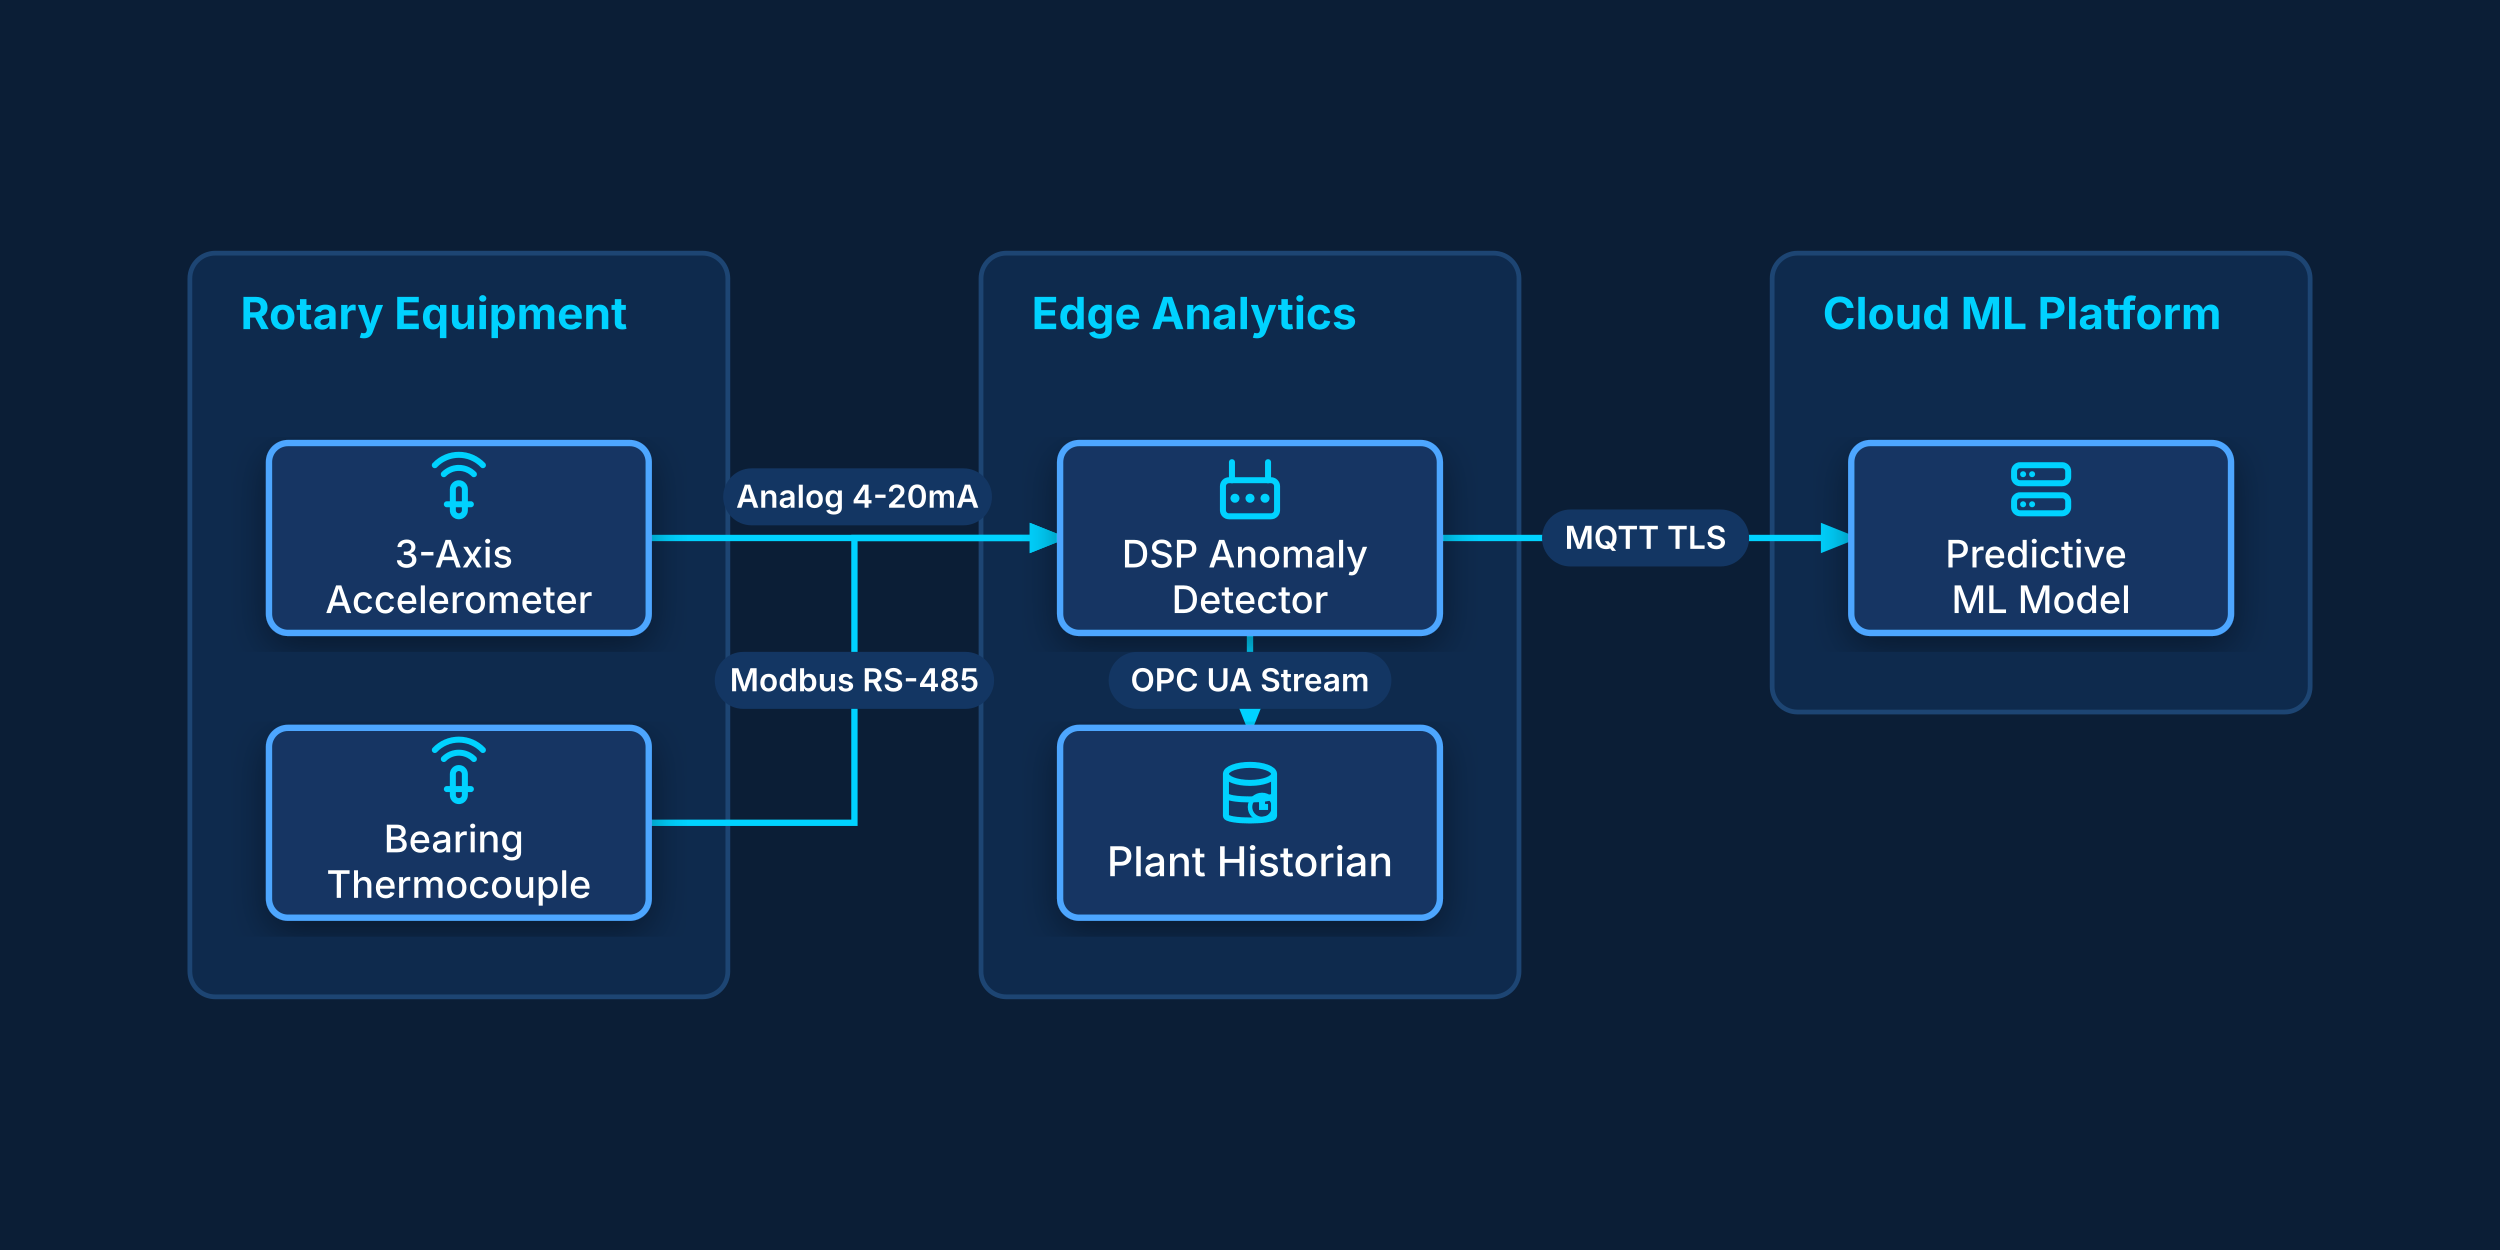
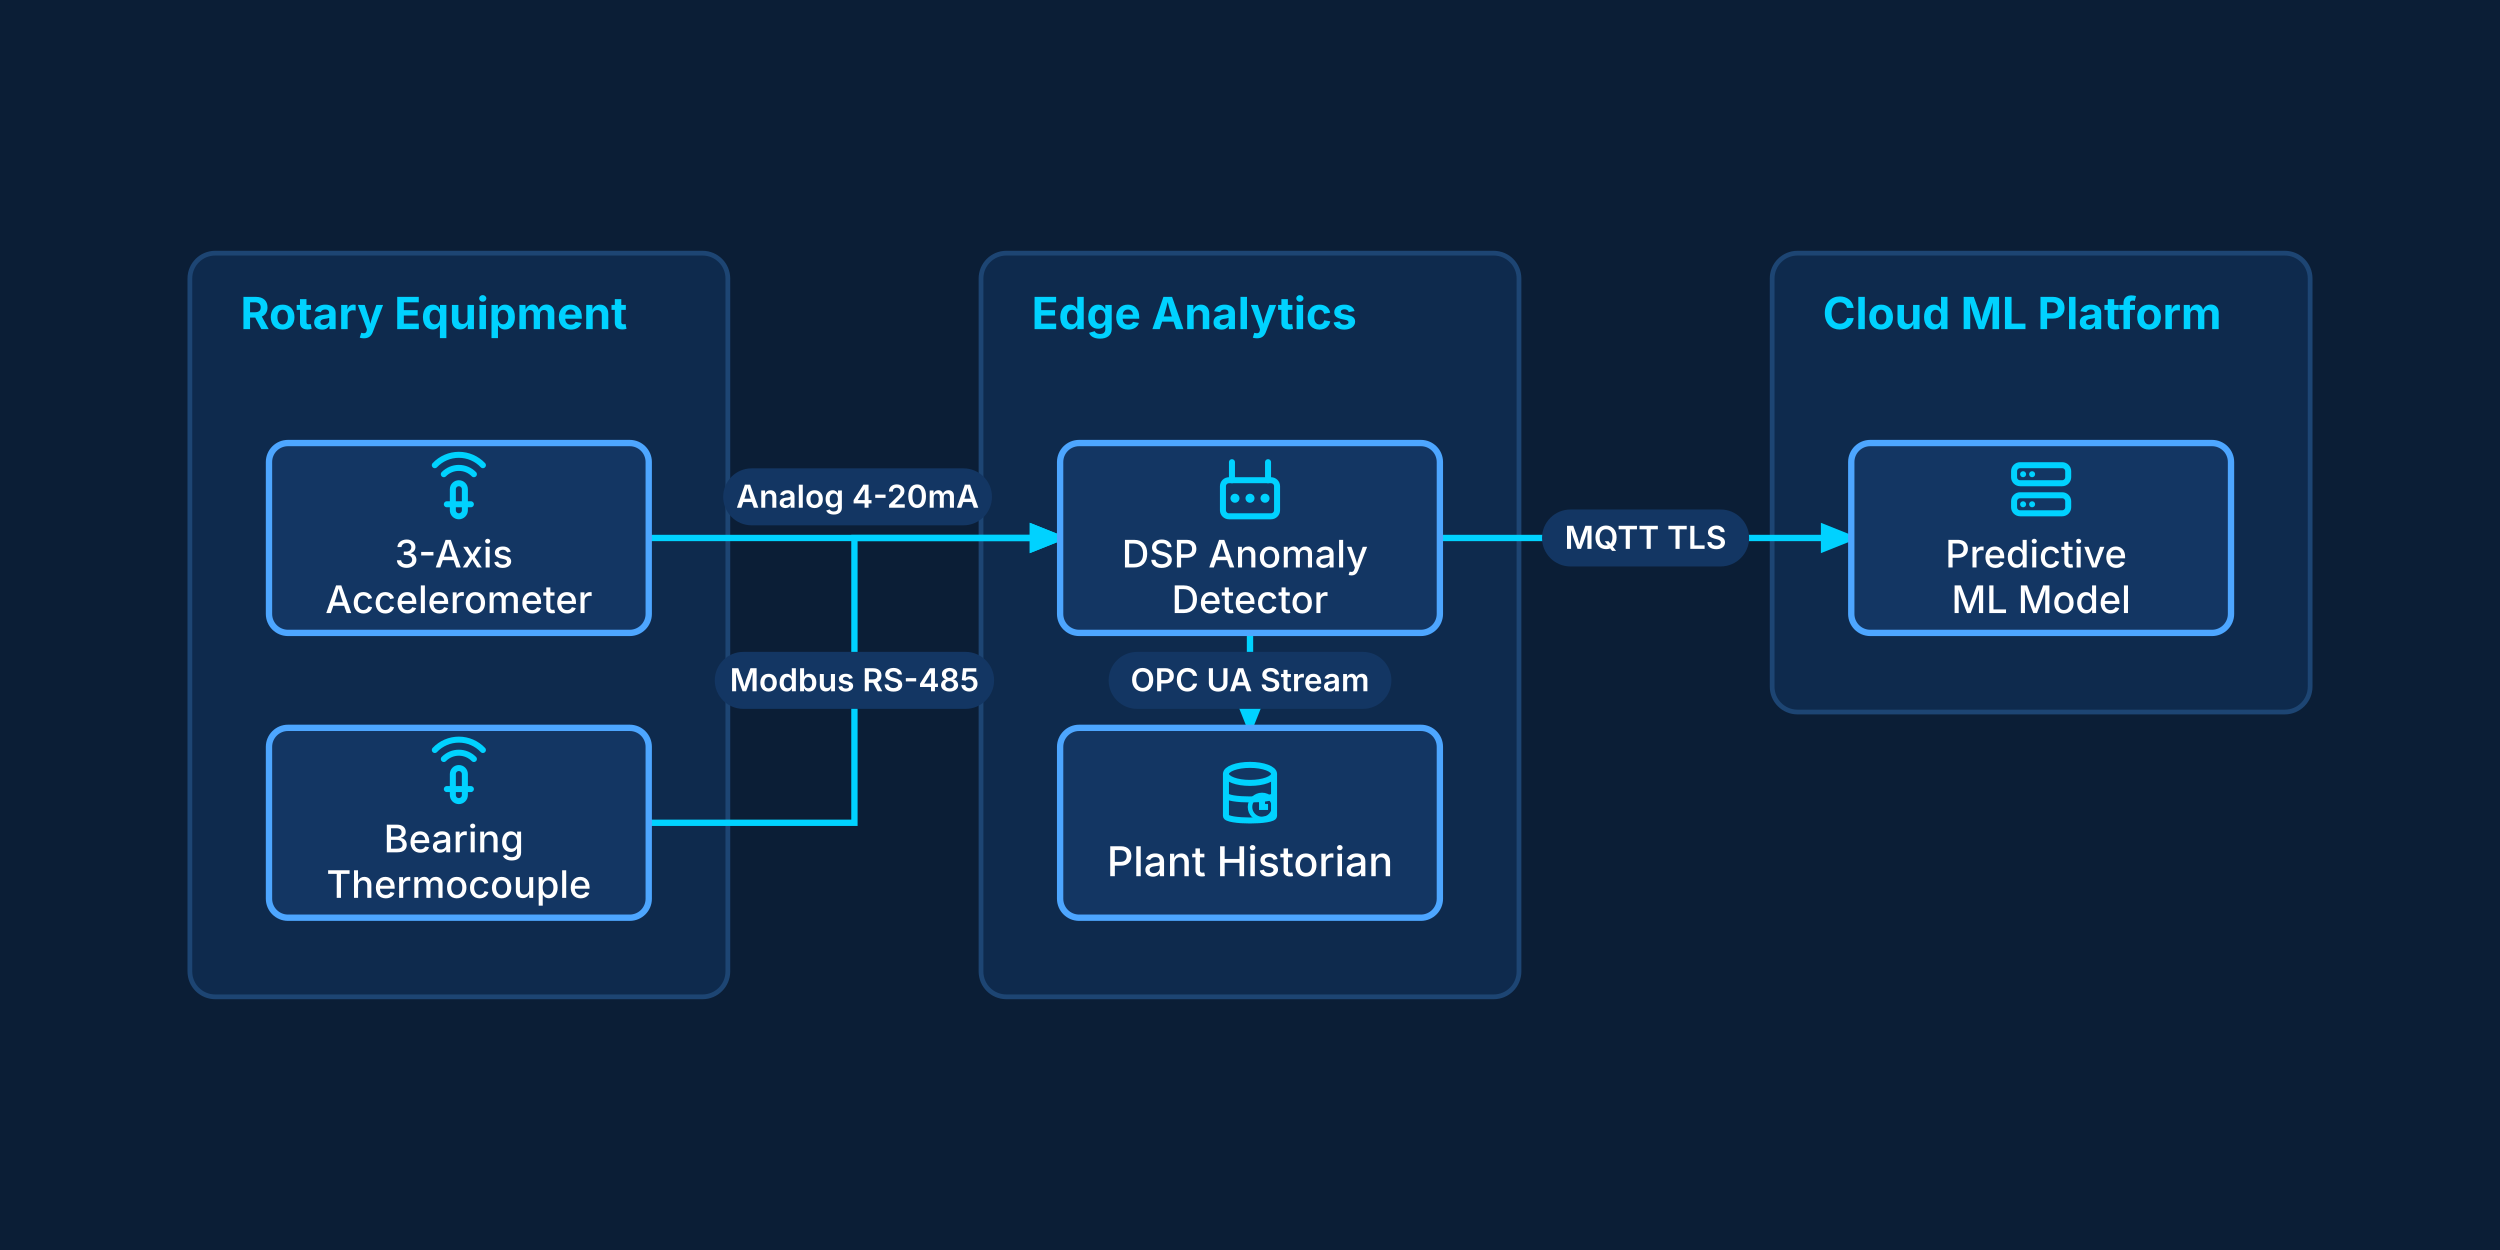
- <svg xmlns="http://www.w3.org/2000/svg" viewBox="0 0 790 395" width="790" height="395">
+ <svg xmlns="http://www.w3.org/2000/svg" viewBox="0 0 790 395" width="1185" height="592.5">
  <defs>
    <marker id="arrow" viewBox="0 0 10 10" refX="8" refY="5" markerWidth="6" markerHeight="6" orient="auto-start-reverse">
      <path d="M 0 1 L 10 5 L 0 9 z" fill="#00D2FF" />
    </marker>
    <marker id="arrow-tail" viewBox="0 0 10 10" refX="2" refY="5" markerWidth="6" markerHeight="6" orient="auto">
      <path d="M 10 1 L 0 5 L 10 9 z" fill="#00D2FF" />
    </marker>
-     <filter id="shadow" x="-10%" y="-10%" width="120%" height="120%">
-       <feDropShadow dx="0" dy="4" stdDeviation="6" flood-color="#000000" flood-opacity="0.4" />
-     </filter>
  </defs>
  <rect width="100%" height="100%" fill="#0B1E36" />
  <g id="group_1">
    <rect x="60" y="80" width="170" height="235" rx="8" fill="#0E2A4D" stroke="#1D4573" stroke-width="1.5" />
-     <text x="76" y="104" fill="#00D2FF" font-family="Inter, -apple-system, BlinkMacSystemFont, 'Segoe UI', Roboto, sans-serif" font-size="14" font-weight="700" text-anchor="start">Rotary Equipment</text>
+     <text x="76" y="104" fill="#00D2FF" font-family="Inter, 'DejaVu Sans', 'Liberation Sans', -apple-system, BlinkMacSystemFont, 'Segoe UI', Roboto, sans-serif" font-size="14" font-weight="700" text-anchor="start">Rotary Equipment</text>
  </g>
  <g id="group_2">
    <rect x="310" y="80" width="170" height="235" rx="8" fill="#0E2A4D" stroke="#1D4573" stroke-width="1.5" />
-     <text x="326" y="104" fill="#00D2FF" font-family="Inter, -apple-system, BlinkMacSystemFont, 'Segoe UI', Roboto, sans-serif" font-size="14" font-weight="700" text-anchor="start">Edge Analytics</text>
+     <text x="326" y="104" fill="#00D2FF" font-family="Inter, 'DejaVu Sans', 'Liberation Sans', -apple-system, BlinkMacSystemFont, 'Segoe UI', Roboto, sans-serif" font-size="14" font-weight="700" text-anchor="start">Edge Analytics</text>
  </g>
  <g id="group_3">
    <rect x="560" y="80" width="170" height="145" rx="8" fill="#0E2A4D" stroke="#1D4573" stroke-width="1.5" />
-     <text x="576" y="104" fill="#00D2FF" font-family="Inter, -apple-system, BlinkMacSystemFont, 'Segoe UI', Roboto, sans-serif" font-size="14" font-weight="700" text-anchor="start">Cloud ML Platform</text>
+     <text x="576" y="104" fill="#00D2FF" font-family="Inter, 'DejaVu Sans', 'Liberation Sans', -apple-system, BlinkMacSystemFont, 'Segoe UI', Roboto, sans-serif" font-size="14" font-weight="700" text-anchor="start">Cloud ML Platform</text>
  </g>
  <path d="M 205 170 L 335 170" fill="none" stroke="#00D2FF" stroke-width="2" marker-end="url(#arrow)" />
  <path d="M 205 260 L 270 260 L 270 170 L 335 170" fill="none" stroke="#00D2FF" stroke-width="2" marker-end="url(#arrow)" />
  <path d="M 395 200 L 395 230" fill="none" stroke="#00D2FF" stroke-width="2" marker-end="url(#arrow)" />
  <path d="M 455 170 L 585 170" fill="none" stroke="#00D2FF" stroke-width="2" marker-end="url(#arrow)" />
  <g class="badge">
    <rect x="228.53" y="148" width="84.93" height="18" rx="9" fill="#133663" />
-     <text x="271" y="160.44" fill="#FFFFFF" font-family="Inter, -apple-system, BlinkMacSystemFont, 'Segoe UI', Roboto, sans-serif" font-size="10" font-weight="600" text-anchor="middle">Analog 4-20mA</text>
+     <text x="271" y="160.44" fill="#FFFFFF" font-family="Inter, 'DejaVu Sans', 'Liberation Sans', -apple-system, BlinkMacSystemFont, 'Segoe UI', Roboto, sans-serif" font-size="10" font-weight="600" text-anchor="middle">Analog 4-20mA</text>
  </g>
  <g class="badge">
    <rect x="225.87" y="206" width="88.26" height="18" rx="9" fill="#133663" />
-     <text x="270" y="218.44" fill="#FFFFFF" font-family="Inter, -apple-system, BlinkMacSystemFont, 'Segoe UI', Roboto, sans-serif" font-size="10" font-weight="600" text-anchor="middle">Modbus RS-485</text>
+     <text x="270" y="218.44" fill="#FFFFFF" font-family="Inter, 'DejaVu Sans', 'Liberation Sans', -apple-system, BlinkMacSystemFont, 'Segoe UI', Roboto, sans-serif" font-size="10" font-weight="600" text-anchor="middle">Modbus RS-485</text>
  </g>
  <g class="badge">
    <rect x="350.33" y="206" width="89.35" height="18" rx="9" fill="#133663" />
-     <text x="395" y="218.44" fill="#FFFFFF" font-family="Inter, -apple-system, BlinkMacSystemFont, 'Segoe UI', Roboto, sans-serif" font-size="10" font-weight="600" text-anchor="middle">OPC UA Stream</text>
+     <text x="395" y="218.44" fill="#FFFFFF" font-family="Inter, 'DejaVu Sans', 'Liberation Sans', -apple-system, BlinkMacSystemFont, 'Segoe UI', Roboto, sans-serif" font-size="10" font-weight="600" text-anchor="middle">OPC UA Stream</text>
  </g>
  <g class="badge">
    <rect x="487.28" y="161" width="65.44" height="18" rx="9" fill="#133663" />
-     <text x="520" y="173.44" fill="#FFFFFF" font-family="Inter, -apple-system, BlinkMacSystemFont, 'Segoe UI', Roboto, sans-serif" font-size="10" font-weight="600" text-anchor="middle">MQTT TLS</text>
+     <text x="520" y="173.44" fill="#FFFFFF" font-family="Inter, 'DejaVu Sans', 'Liberation Sans', -apple-system, BlinkMacSystemFont, 'Segoe UI', Roboto, sans-serif" font-size="10" font-weight="600" text-anchor="middle">MQTT TLS</text>
  </g>
-   <g id="sensor_x" filter="url(#shadow)">
+   <g id="sensor_x">
    <rect x="85" y="140" width="120" height="60" rx="6" fill="#133663" stroke="#4DA6FF" stroke-width="2" />
    <g class="icon icon-sensor" transform="translate(133.6, 143.2) scale(0.95)">
      <path d="M 4 4 A 11 11 0 0 1 20 4" fill="none" stroke="#00D2FF" stroke-width="2" stroke-linecap="round" />
      <path d="M 7 7 A 7 7 0 0 1 17 7" fill="none" stroke="#00D2FF" stroke-width="2" stroke-linecap="round" />
      <rect x="10" y="10" width="4" height="11" rx="2" fill="none" stroke="#00D2FF" stroke-width="2" />
      <line x1="8" y1="17" x2="16" y2="17" stroke="#00D2FF" stroke-width="2" stroke-linecap="round" />
    </g>
-     <text x="145" y="179.33" text-anchor="middle" fill="#FFFFFF" font-family="Inter, -apple-system, BlinkMacSystemFont, 'Segoe UI', Roboto, sans-serif" font-size="12" font-weight="500">
+     <text x="145" y="179.33" text-anchor="middle" fill="#FFFFFF" font-family="Inter, 'DejaVu Sans', 'Liberation Sans', -apple-system, BlinkMacSystemFont, 'Segoe UI', Roboto, sans-serif" font-size="12" font-weight="500">
      <tspan x="145" dy="0">3-Axis</tspan>
      <tspan x="145" dy="14.4">Accelerometer</tspan>
    </text>
  </g>
-   <g id="temp_sensor" filter="url(#shadow)">
+   <g id="temp_sensor">
    <rect x="85" y="230" width="120" height="60" rx="6" fill="#133663" stroke="#4DA6FF" stroke-width="2" />
    <g class="icon icon-sensor" transform="translate(133.6, 233.2) scale(0.95)">
      <path d="M 4 4 A 11 11 0 0 1 20 4" fill="none" stroke="#00D2FF" stroke-width="2" stroke-linecap="round" />
      <path d="M 7 7 A 7 7 0 0 1 17 7" fill="none" stroke="#00D2FF" stroke-width="2" stroke-linecap="round" />
      <rect x="10" y="10" width="4" height="11" rx="2" fill="none" stroke="#00D2FF" stroke-width="2" />
      <line x1="8" y1="17" x2="16" y2="17" stroke="#00D2FF" stroke-width="2" stroke-linecap="round" />
    </g>
-     <text x="145" y="269.33" text-anchor="middle" fill="#FFFFFF" font-family="Inter, -apple-system, BlinkMacSystemFont, 'Segoe UI', Roboto, sans-serif" font-size="12" font-weight="500">
+     <text x="145" y="269.33" text-anchor="middle" fill="#FFFFFF" font-family="Inter, 'DejaVu Sans', 'Liberation Sans', -apple-system, BlinkMacSystemFont, 'Segoe UI', Roboto, sans-serif" font-size="12" font-weight="500">
      <tspan x="145" dy="0">Bearing</tspan>
      <tspan x="145" dy="14.4">Thermocouple</tspan>
    </text>
  </g>
-   <g id="edge_dsp" filter="url(#shadow)">
+   <g id="edge_dsp">
    <rect x="335" y="140" width="120" height="60" rx="6" fill="#133663" stroke="#4DA6FF" stroke-width="2" />
    <g class="icon icon-gateway" transform="translate(383.6, 143.2) scale(0.95)">
      <line x1="6" y1="9" x2="6" y2="3" stroke="#00D2FF" stroke-width="2" stroke-linecap="round" />
      <line x1="18" y1="9" x2="18" y2="3" stroke="#00D2FF" stroke-width="2" stroke-linecap="round" />
      <rect x="3" y="9" width="18" height="12" rx="2" fill="none" stroke="#00D2FF" stroke-width="2" />
      <circle cx="7" cy="15" r="1.5" fill="#00D2FF" />
      <circle cx="12" cy="15" r="1.5" fill="#00D2FF" />
      <circle cx="17" cy="15" r="1.5" fill="#00D2FF" />
    </g>
-     <text x="395" y="179.33" text-anchor="middle" fill="#FFFFFF" font-family="Inter, -apple-system, BlinkMacSystemFont, 'Segoe UI', Roboto, sans-serif" font-size="12" font-weight="500">
+     <text x="395" y="179.33" text-anchor="middle" fill="#FFFFFF" font-family="Inter, 'DejaVu Sans', 'Liberation Sans', -apple-system, BlinkMacSystemFont, 'Segoe UI', Roboto, sans-serif" font-size="12" font-weight="500">
      <tspan x="395" dy="0">DSP Anomaly</tspan>
      <tspan x="395" dy="14.4">Detector</tspan>
    </text>
  </g>
-   <g id="historian" filter="url(#shadow)">
+   <g id="historian">
    <rect x="335" y="230" width="120" height="60" rx="6" fill="#133663" stroke="#4DA6FF" stroke-width="2" />
    <g class="icon icon-historian" transform="translate(383.6, 239.8) scale(0.95)">
      <ellipse cx="12" cy="5" rx="8" ry="3" fill="none" stroke="#00D2FF" stroke-width="2" />
      <path d="M 4 5 V 12 C 4 14 20 14 20 12 V 5" fill="none" stroke="#00D2FF" stroke-width="2" />
      <path d="M 4 12 V 19 C 4 21 20 21 20 19 V 12" fill="none" stroke="#00D2FF" stroke-width="2" />
      <circle cx="16" cy="16" r="4" fill="none" stroke="#00D2FF" stroke-width="1.5" />
      <polyline points="16 14 16 16 18 16" fill="none" stroke="#00D2FF" stroke-width="2" />
    </g>
-     <text x="395" y="276.87" fill="#FFFFFF" font-family="Inter, -apple-system, BlinkMacSystemFont, 'Segoe UI', Roboto, sans-serif" font-size="13" font-weight="500" text-anchor="middle">Plant Historian</text>
+     <text x="395" y="276.87" fill="#FFFFFF" font-family="Inter, 'DejaVu Sans', 'Liberation Sans', -apple-system, BlinkMacSystemFont, 'Segoe UI', Roboto, sans-serif" font-size="13" font-weight="500" text-anchor="middle">Plant Historian</text>
  </g>
-   <g id="cloud_ml" filter="url(#shadow)">
+   <g id="cloud_ml">
    <rect x="585" y="140" width="120" height="60" rx="6" fill="#133663" stroke="#4DA6FF" stroke-width="2" />
    <g class="icon icon-server" transform="translate(633.6, 143.2) scale(0.95)">
      <rect x="3" y="4" width="18" height="6" rx="2" fill="none" stroke="#00D2FF" stroke-width="2" />
      <rect x="3" y="14" width="18" height="6" rx="2" fill="none" stroke="#00D2FF" stroke-width="2" />
      <circle cx="6" cy="7" r="1" fill="#00D2FF" />
      <circle cx="9" cy="7" r="1" fill="#00D2FF" />
      <circle cx="6" cy="17" r="1" fill="#00D2FF" />
      <circle cx="9" cy="17" r="1" fill="#00D2FF" />
    </g>
-     <text x="645" y="179.33" text-anchor="middle" fill="#FFFFFF" font-family="Inter, -apple-system, BlinkMacSystemFont, 'Segoe UI', Roboto, sans-serif" font-size="12" font-weight="500">
+     <text x="645" y="179.33" text-anchor="middle" fill="#FFFFFF" font-family="Inter, 'DejaVu Sans', 'Liberation Sans', -apple-system, BlinkMacSystemFont, 'Segoe UI', Roboto, sans-serif" font-size="12" font-weight="500">
      <tspan x="645" dy="0">Predictive</tspan>
      <tspan x="645" dy="14.4">ML Model</tspan>
    </text>
  </g>
</svg>
